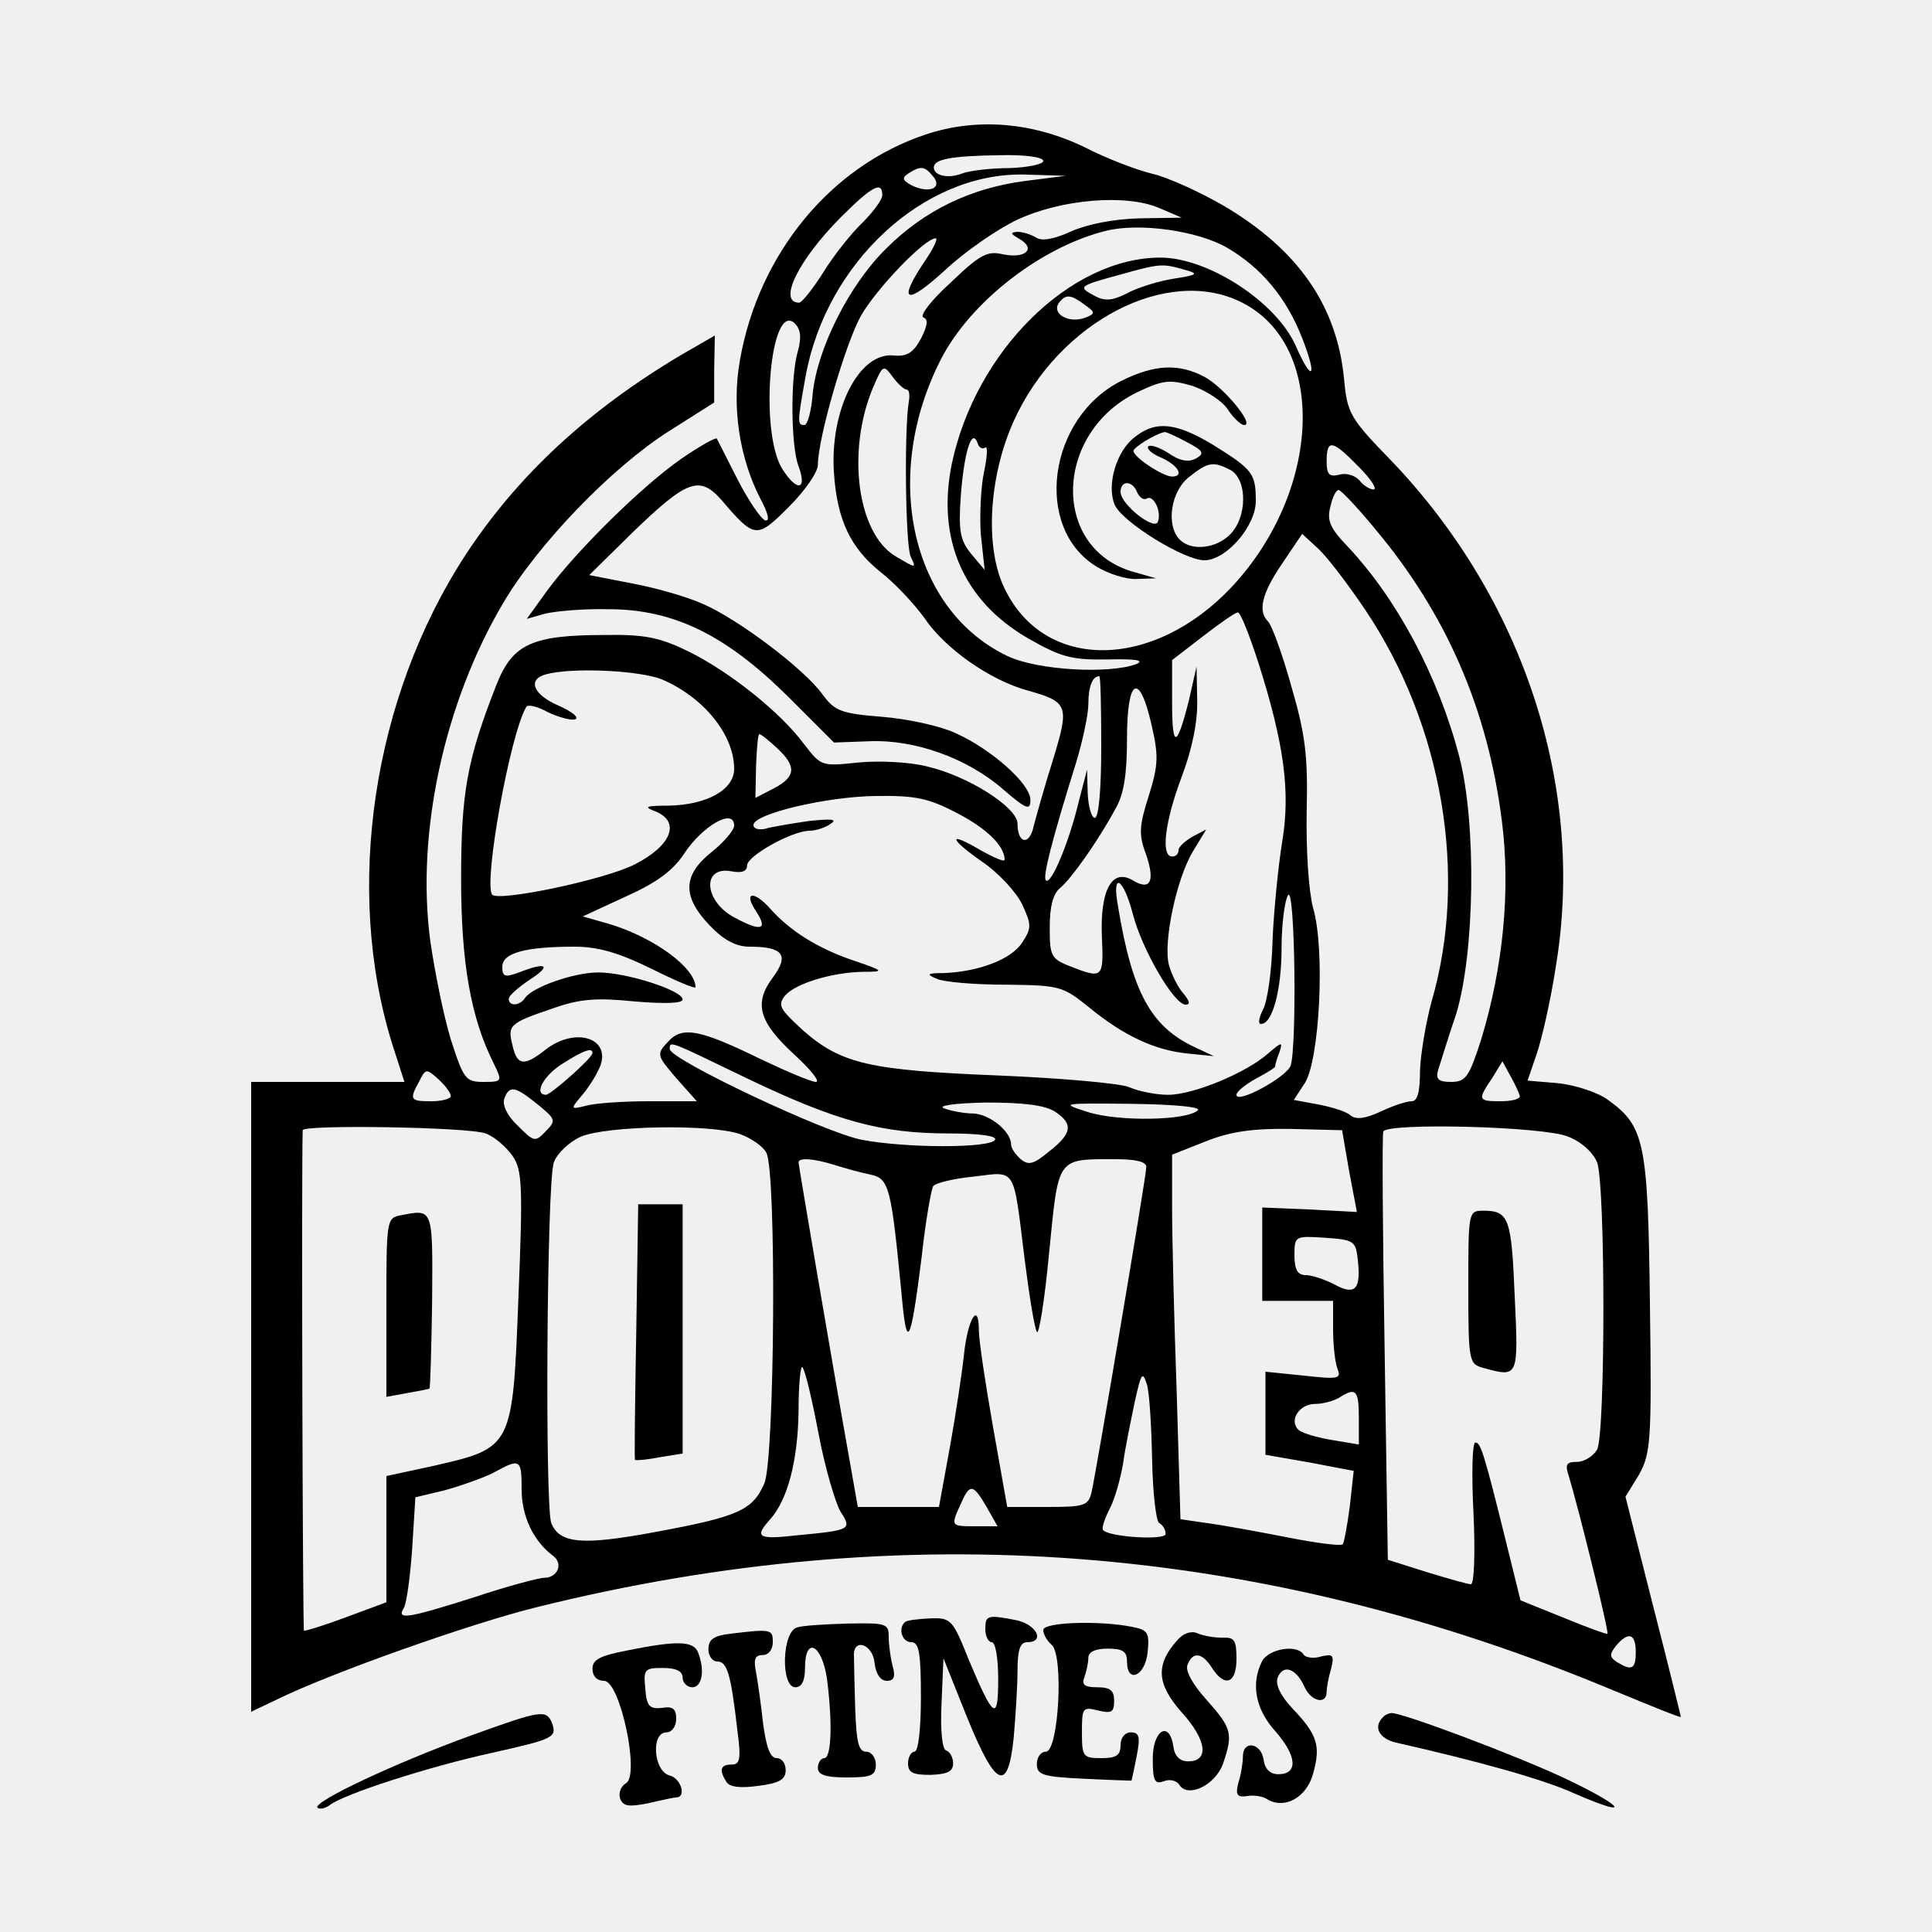
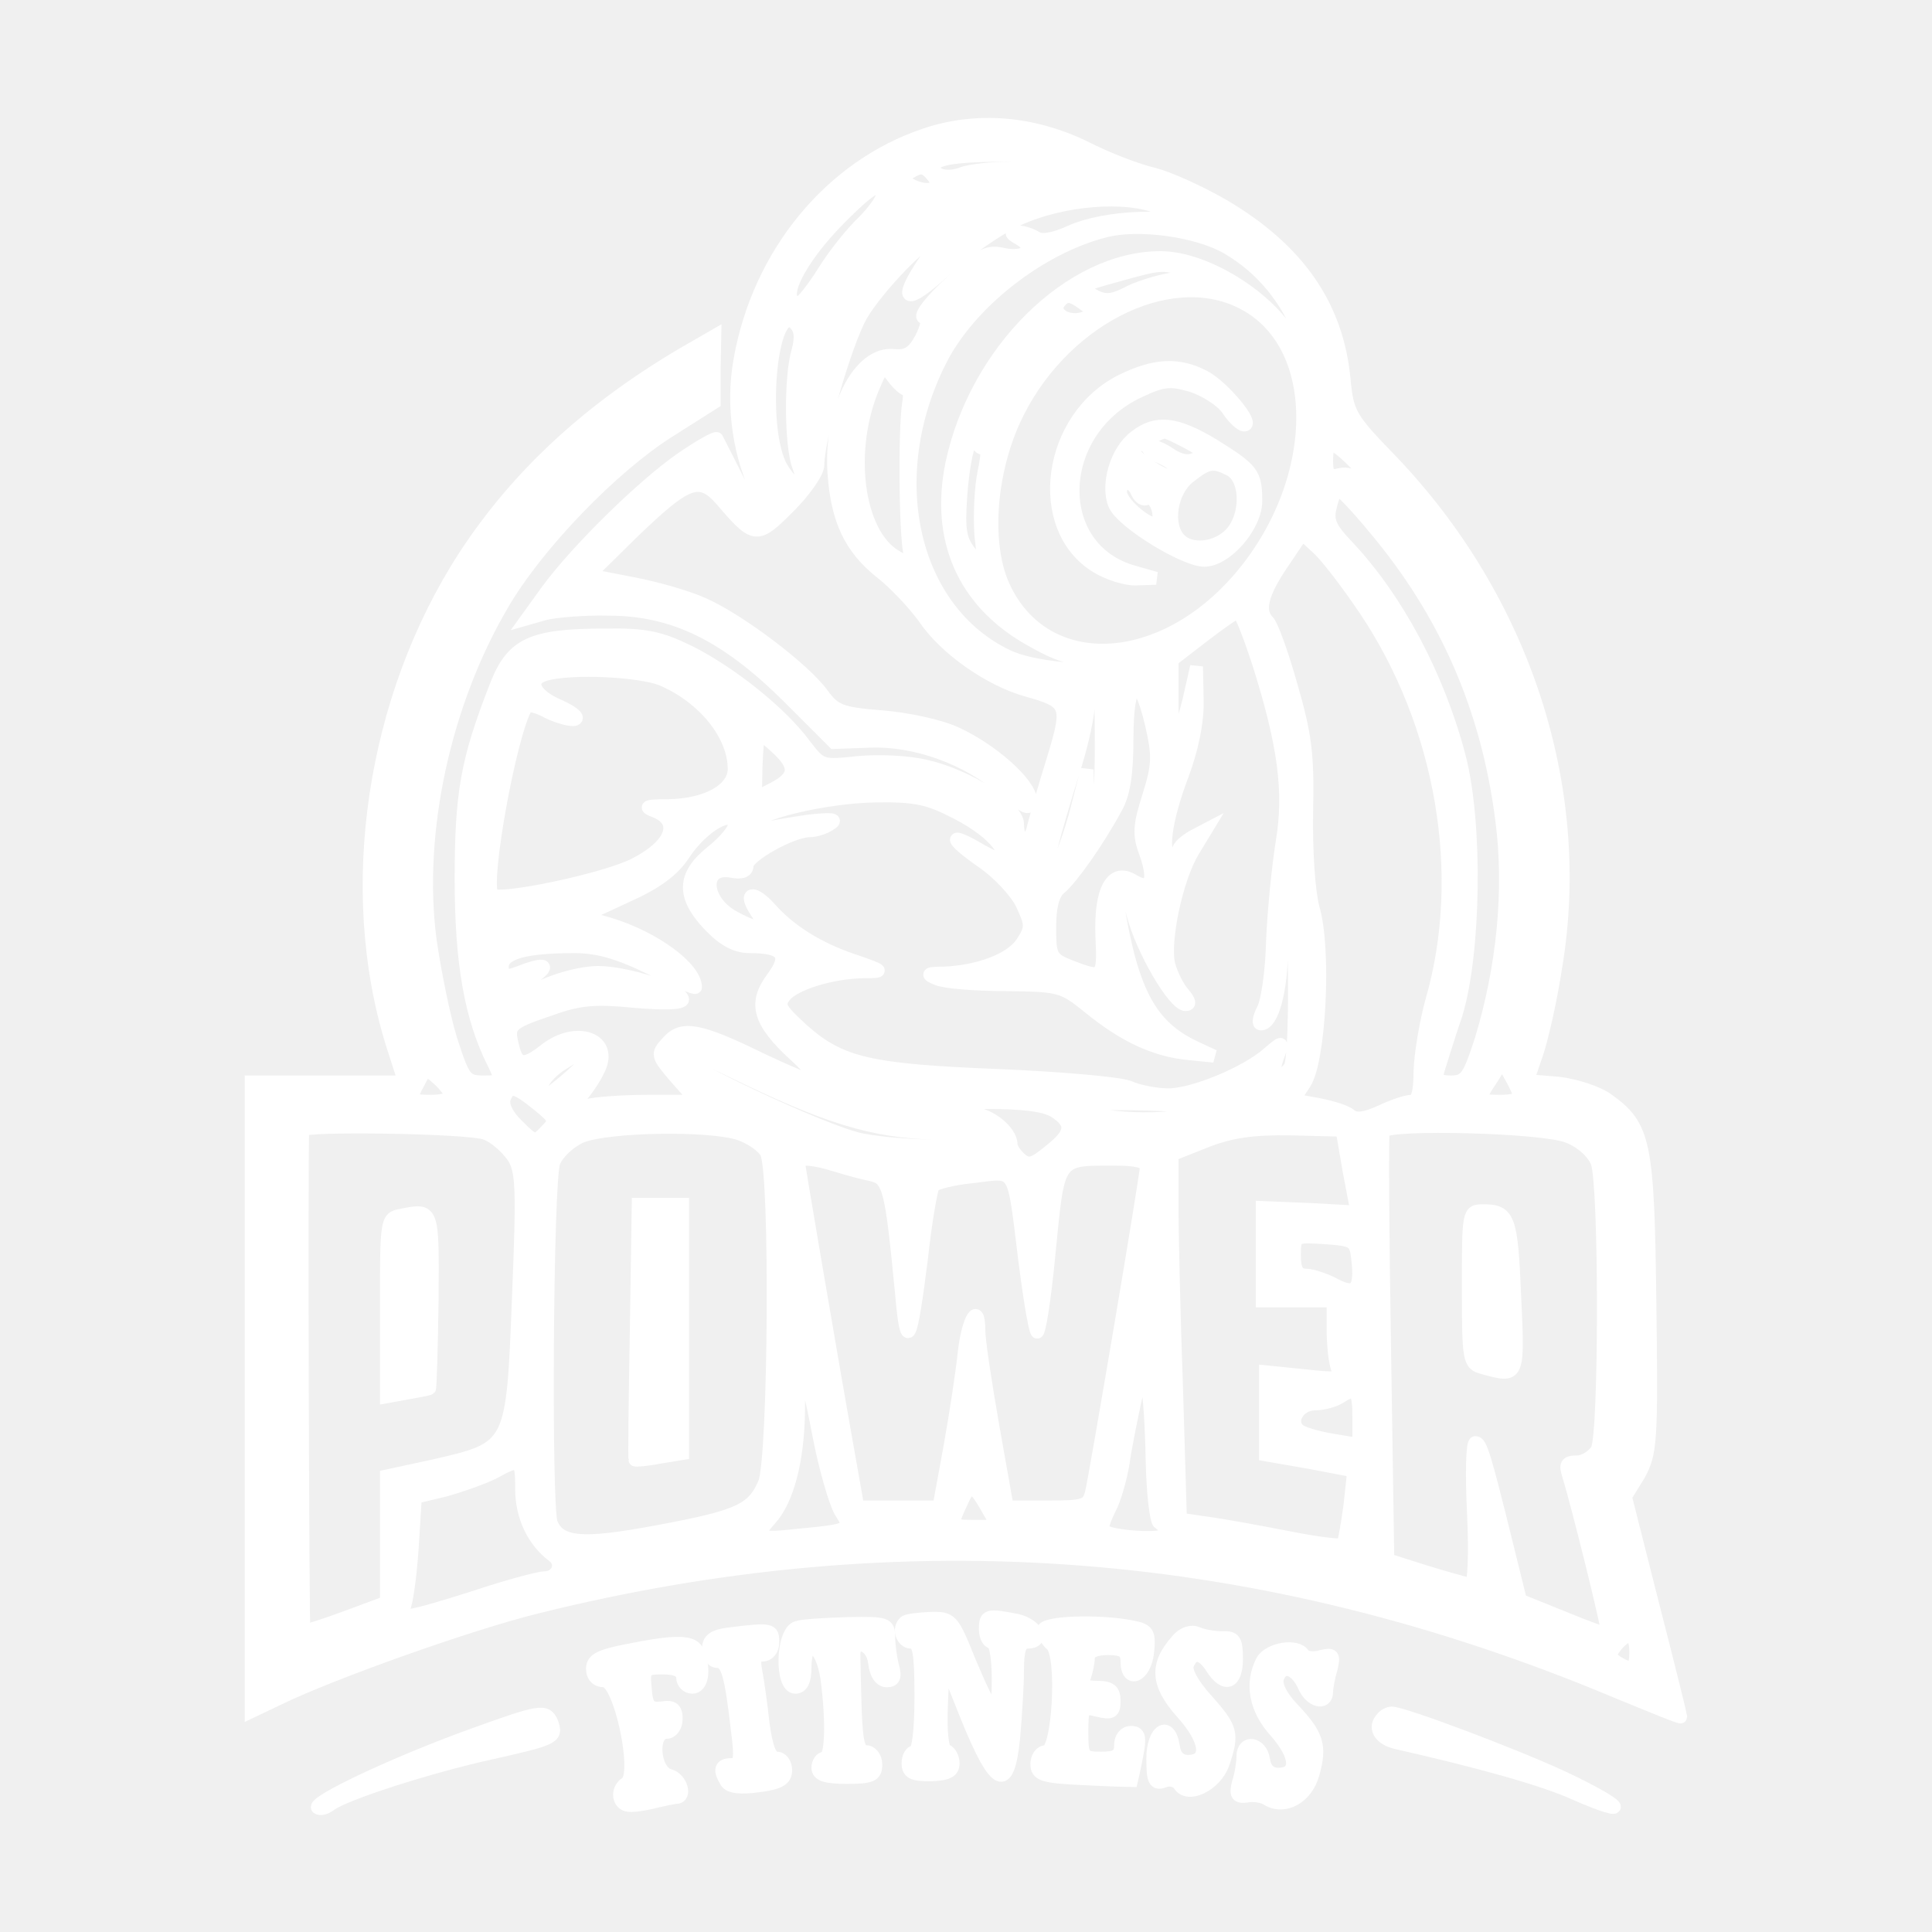
<svg xmlns="http://www.w3.org/2000/svg" version="1.0" width="300pt" height="300pt" viewBox="0 0 300 300" preserveAspectRatio="xMidYMid meet">
-   <g transform="translate(0,300) scale(0.1,-0.1)" fill="#000000" stroke="none">
+   <g transform="translate(0,300) scale(0.1,-0.1)" fill="#ffffff" stroke="white" stroke-width="20">
    <path d="M1437 2791 c-147 -49 -259 -185 -288 -350 -13 -72 -1 -151 31 -214 13 -24 16 -37 8 -35 -7 3 -26 31 -43 64 -16 32 -31 61 -32 63 -2 2 -27 -12 -56 -32 -60 -42 -162 -142 -208 -205 l-31 -43 28 8 c16 4 61 8 99 7 101 0 182 -40 278 -135 l72 -72 55 2 c70 3 152 -26 208 -75 36 -31 42 -33 42 -16 0 25 -61 79 -117 104 -24 11 -75 22 -114 25 -63 5 -73 9 -92 35 -28 39 -130 116 -185 140 -24 11 -73 25 -110 32 l-67 13 67 66 c85 82 104 89 138 51 52 -61 55 -61 105 -11 25 25 45 54 45 65 0 42 43 189 67 232 25 43 99 120 116 120 4 0 -4 -17 -18 -37 -42 -63 -28 -68 33 -12 31 29 82 64 112 78 69 32 169 40 220 18 l35 -15 -65 -1 c-40 -1 -81 -9 -106 -20 -26 -12 -46 -16 -55 -10 -8 5 -21 9 -29 9 -12 -1 -11 -3 3 -11 26 -15 10 -31 -25 -24 -25 6 -36 0 -82 -44 -30 -27 -49 -52 -42 -54 8 -3 6 -13 -4 -33 -12 -22 -22 -28 -42 -26 -54 6 -100 -85 -93 -183 5 -73 26 -116 72 -153 22 -17 52 -49 68 -71 32 -48 102 -97 160 -113 64 -18 66 -23 40 -108 -13 -41 -26 -88 -30 -103 -6 -30 -25 -28 -25 4 0 25 -76 74 -141 89 -28 7 -74 9 -106 6 -57 -6 -58 -6 -84 28 -37 50 -115 112 -179 144 -45 22 -68 27 -130 26 -114 0 -144 -14 -169 -77 -46 -117 -55 -168 -55 -302 0 -130 15 -216 51 -287 13 -27 13 -28 -16 -28 -28 0 -31 4 -51 66 -11 36 -25 105 -32 154 -22 167 22 369 113 523 54 92 169 211 257 267 l71 45 0 52 1 52 -52 -30 c-145 -86 -255 -188 -336 -312 -143 -220 -188 -517 -113 -758 l19 -59 -119 0 -119 0 0 -489 0 -489 42 20 c84 41 299 117 400 142 574 143 1127 100 1676 -130 56 -23 102 -42 102 -40 0 1 -19 79 -43 172 l-43 170 21 34 c18 33 20 50 17 264 -3 252 -8 277 -65 318 -16 12 -51 23 -77 26 l-48 4 14 41 c8 23 22 84 30 137 46 277 -50 570 -256 785 -64 66 -68 73 -73 127 -11 113 -71 200 -186 268 -36 21 -86 44 -111 50 -25 6 -72 24 -105 41 -80 39 -168 47 -248 20z m183 -41 c0 -5 -24 -10 -52 -11 -29 0 -62 -4 -73 -8 -22 -9 -45 -4 -45 9 0 13 28 18 103 19 39 1 67 -3 67 -9z m-171 -24 c15 -18 -6 -27 -33 -14 -15 8 -16 12 -5 19 19 12 25 11 38 -5z m143 -7 c-85 -11 -157 -46 -216 -105 -58 -57 -107 -156 -114 -225 -2 -27 -8 -49 -13 -49 -11 0 -11 4 2 76 32 176 183 316 339 313 l65 -2 -63 -8z m-222 -22 c0 -7 -14 -26 -30 -42 -17 -16 -45 -51 -61 -77 -17 -27 -34 -48 -38 -48 -34 0 -1 67 65 133 49 49 64 56 64 34z m536 -82 c53 -31 92 -78 116 -140 24 -61 16 -71 -10 -12 -30 68 -136 137 -210 137 -140 0 -287 -145 -324 -320 -24 -117 18 -213 118 -271 51 -29 67 -34 124 -33 42 1 58 -1 45 -7 -42 -16 -153 -10 -200 12 -150 71 -197 279 -104 461 45 88 153 173 254 199 52 14 145 1 191 -26z m-66 -34 c22 -6 20 -8 -19 -14 -24 -4 -56 -14 -72 -23 -22 -11 -34 -12 -50 -3 -26 14 -24 15 42 33 61 17 64 17 99 7z m89 -51 c132 -67 123 -292 -16 -441 -122 -130 -291 -132 -353 -3 -31 63 -25 173 14 260 70 155 240 243 355 184z m-245 -3 c17 -12 17 -14 2 -20 -28 -11 -57 8 -39 26 9 10 17 9 37 -6z m-445 -72 c-12 -40 -11 -148 1 -179 14 -38 -3 -40 -26 -3 -35 59 -18 260 20 225 9 -9 11 -21 5 -43z m169 -60 c4 0 5 -9 3 -20 -7 -44 -5 -221 3 -239 9 -19 9 -19 -23 0 -60 35 -77 164 -35 263 15 35 16 35 30 16 8 -11 18 -20 22 -20z m122 -90 c4 3 3 -14 -2 -38 -5 -23 -7 -67 -5 -97 l6 -55 -21 25 c-17 21 -20 35 -16 91 5 66 17 106 26 81 2 -7 7 -10 12 -7z m580 -30 c19 -19 29 -35 23 -35 -6 0 -16 6 -22 14 -7 8 -21 12 -31 9 -16 -4 -20 0 -20 21 0 35 9 33 50 -9z m25 -96 c110 -131 175 -279 197 -453 14 -108 2 -228 -32 -340 -19 -59 -24 -66 -47 -66 -19 0 -24 4 -20 18 3 9 15 49 28 87 29 95 32 296 5 400 -33 126 -97 245 -173 326 -28 29 -33 41 -27 63 3 14 9 26 13 25 3 0 29 -27 56 -60z m-15 -126 c120 -179 160 -412 103 -608 -9 -33 -17 -81 -18 -107 0 -34 -4 -48 -13 -48 -8 0 -29 -7 -48 -16 -24 -11 -38 -13 -47 -6 -6 6 -29 13 -50 17 l-38 7 17 26 c23 35 32 208 13 272 -7 27 -11 88 -10 150 2 88 -2 119 -24 195 -14 50 -30 94 -36 100 -16 16 -10 43 22 90 l31 46 25 -23 c14 -13 46 -55 73 -95z m-166 -82 c40 -126 50 -200 37 -278 -6 -37 -13 -106 -15 -153 -1 -47 -8 -96 -15 -108 -6 -12 -8 -22 -3 -22 18 0 32 53 32 118 0 37 5 74 10 82 11 17 14 -237 4 -265 -7 -18 -84 -60 -84 -45 0 5 14 16 30 25 17 9 30 17 30 19 0 3 3 13 7 23 5 16 3 15 -18 -3 -34 -30 -116 -64 -155 -64 -18 0 -45 5 -61 12 -15 6 -107 14 -203 18 -199 8 -244 18 -303 70 -36 33 -40 39 -28 54 15 18 71 36 121 37 34 0 34 1 -16 18 -53 18 -97 45 -128 80 -26 29 -42 26 -22 -4 19 -29 8 -32 -33 -10 -48 25 -52 81 -5 72 16 -3 24 0 24 9 0 15 70 54 97 54 10 0 25 5 33 11 11 7 1 8 -35 4 -27 -4 -58 -9 -67 -12 -10 -2 -18 0 -18 6 0 17 112 44 190 45 63 1 83 -4 127 -27 46 -24 73 -51 73 -72 0 -4 -16 3 -36 14 -52 31 -52 20 1 -17 25 -17 53 -47 62 -66 15 -32 15 -37 0 -60 -17 -26 -68 -45 -122 -47 -26 0 -27 -2 -10 -9 11 -5 59 -9 107 -9 84 -1 88 -2 130 -36 54 -44 102 -66 153 -71 l40 -4 -30 14 c-68 32 -97 85 -119 219 -10 54 8 45 23 -12 14 -55 64 -141 82 -141 8 0 6 6 -4 18 -8 9 -18 29 -22 44 -9 35 12 135 38 177 l20 33 -21 -11 c-12 -7 -22 -16 -22 -21 0 -6 -4 -10 -10 -10 -18 0 -11 55 15 124 16 42 25 86 24 119 l-1 52 -12 -53 c-19 -75 -26 -75 -26 -1 l0 64 48 37 c26 20 50 37 54 37 4 1 18 -35 32 -78z m-926 -26 c65 -28 112 -86 112 -139 0 -32 -42 -56 -102 -57 -36 0 -39 -2 -20 -9 39 -16 25 -53 -32 -82 -46 -24 -214 -59 -222 -47 -13 21 28 248 53 291 2 5 18 1 34 -8 17 -8 36 -13 42 -11 7 3 -5 12 -25 21 -40 17 -50 41 -20 49 41 11 145 6 180 -8z m682 -105 c0 -67 -4 -110 -10 -110 -5 0 -10 17 -11 38 l-1 37 -13 -50 c-15 -63 -43 -130 -51 -122 -5 5 8 58 47 183 10 33 19 74 19 91 0 26 6 43 17 43 2 0 3 -49 3 -110z m78 35 c11 -48 11 -62 -4 -110 -15 -47 -16 -61 -5 -90 15 -43 8 -59 -20 -42 -32 19 -51 -14 -48 -88 3 -64 1 -65 -48 -46 -31 12 -33 16 -33 61 0 32 5 52 16 61 18 15 59 73 86 123 13 22 18 53 18 109 0 94 19 105 38 22z m-581 -37 c30 -28 29 -44 -5 -62 l-29 -15 1 49 c1 28 3 50 5 50 3 0 15 -10 28 -22z m-67 -120 c0 -7 -16 -26 -35 -41 -45 -36 -46 -69 -3 -114 22 -23 41 -33 62 -33 52 0 62 -13 36 -48 -30 -40 -22 -69 35 -121 24 -22 39 -41 32 -41 -7 0 -45 16 -85 35 -96 47 -123 52 -145 27 -18 -19 -17 -21 13 -56 l32 -36 -73 0 c-41 0 -85 -3 -99 -7 -24 -6 -24 -5 -9 13 9 10 22 29 28 42 25 48 -33 70 -82 32 -33 -26 -44 -25 -51 6 -8 32 -6 35 62 58 42 15 68 17 127 11 48 -4 75 -3 75 3 0 14 -87 42 -131 42 -38 0 -103 -23 -114 -40 -8 -12 -25 -13 -25 -1 0 5 15 18 33 30 34 22 26 28 -17 11 -22 -8 -26 -7 -26 9 0 21 35 31 112 31 36 0 68 -9 119 -34 38 -19 69 -32 69 -29 0 30 -64 77 -133 98 l-42 12 67 31 c47 21 73 40 90 66 29 44 78 72 78 44z m21 -393 c138 -66 208 -85 312 -85 49 0 76 -4 72 -10 -8 -13 -137 -13 -206 0 -56 10 -299 125 -299 141 0 13 -3 14 121 -46z m-241 40 c0 -8 -64 -64 -72 -65 -20 0 -4 30 25 48 33 21 47 26 47 17z m1440 -67 c0 -5 -13 -8 -30 -8 -35 0 -36 2 -13 36 l16 26 13 -24 c7 -12 13 -26 14 -30z m-1660 0 c0 -4 -13 -8 -30 -8 -33 0 -35 2 -19 31 10 20 11 20 30 3 10 -9 19 -21 19 -26z m135 -13 c28 -23 29 -25 12 -42 -16 -17 -18 -16 -43 9 -17 16 -24 32 -21 42 8 21 16 20 52 -9z m803 -11 c29 -19 27 -34 -9 -62 -24 -20 -32 -22 -44 -12 -8 7 -15 17 -15 23 0 20 -33 47 -59 48 -14 0 -35 4 -45 8 -11 4 16 8 65 9 58 0 91 -4 107 -14z m222 2 c-16 -16 -122 -18 -170 -3 -44 14 -44 14 67 13 69 -1 108 -5 103 -10z m-1106 -36 c14 -5 32 -21 42 -35 15 -22 16 -47 9 -220 -9 -233 -9 -233 -131 -261 l-74 -16 0 -98 0 -98 -62 -23 c-35 -13 -64 -22 -66 -21 -2 1 -4 707 -2 777 0 9 258 5 284 -5z m395 -1 c17 -6 36 -19 41 -29 16 -30 13 -474 -3 -513 -18 -42 -40 -52 -170 -76 -113 -21 -148 -18 -161 14 -10 27 -7 531 4 560 5 14 24 32 42 40 40 17 201 20 247 4z m946 -58 l12 -63 -74 4 -73 3 0 -72 0 -73 55 0 55 0 0 -44 c0 -24 3 -52 7 -62 6 -15 1 -16 -53 -10 l-59 6 0 -64 0 -65 69 -12 68 -13 -6 -55 c-4 -30 -9 -57 -11 -59 -3 -3 -42 2 -87 11 -46 9 -101 19 -124 22 l-41 6 -6 202 c-4 111 -7 239 -7 283 l0 81 53 21 c38 15 73 20 132 19 l79 -2 11 -64z m340 54 c21 -8 39 -25 45 -40 13 -35 13 -421 0 -446 -6 -10 -20 -19 -31 -19 -17 0 -19 -4 -13 -22 13 -42 63 -242 60 -245 -1 -1 -32 10 -68 25 l-67 27 -21 85 c-36 146 -41 160 -49 160 -5 0 -6 -49 -3 -110 3 -62 1 -110 -4 -110 -5 0 -36 9 -69 19 l-60 19 -5 328 c-3 181 -4 332 -2 337 6 14 250 8 287 -8z m-1139 -44 c16 -5 41 -12 56 -15 29 -6 32 -21 48 -186 8 -90 14 -78 31 57 6 56 15 106 18 111 3 5 32 12 63 15 67 8 61 17 79 -128 7 -55 15 -106 19 -113 3 -7 12 48 19 122 15 151 11 146 104 146 31 0 47 -4 47 -12 0 -14 -77 -469 -85 -505 -5 -21 -11 -23 -68 -23 l-63 0 -22 124 c-12 68 -22 135 -22 150 0 46 -17 19 -23 -36 -3 -29 -13 -95 -22 -145 l-17 -93 -63 0 -63 0 -12 68 c-30 168 -80 463 -80 467 0 8 24 6 56 -4z m812 -144 c6 -49 -3 -59 -35 -42 -15 8 -36 15 -45 15 -13 0 -18 8 -18 31 0 30 1 30 48 27 43 -3 47 -5 50 -31z m-837 -273 c10 -53 26 -107 34 -121 18 -28 17 -29 -67 -37 -62 -7 -67 -3 -42 25 27 30 43 91 44 168 0 41 3 71 6 68 4 -4 15 -50 25 -103z m518 -41 c1 -50 6 -95 11 -98 6 -3 10 -11 10 -17 0 -10 -87 -5 -97 6 -3 2 2 17 10 33 8 15 17 47 21 71 3 23 12 66 18 95 10 45 12 49 19 27 4 -14 7 -66 8 -117z m321 66 l0 -42 -42 7 c-24 4 -47 11 -52 16 -15 15 2 40 26 40 13 0 30 5 38 10 25 16 30 12 30 -31z m-1300 -112 c0 -41 18 -80 49 -103 16 -12 7 -34 -14 -34 -8 0 -57 -13 -108 -30 -104 -33 -122 -36 -110 -17 4 6 10 48 13 92 l5 80 46 11 c25 7 59 19 75 27 42 23 44 22 44 -26z m722 -27 l17 -30 -34 0 c-39 0 -39 0 -23 35 14 32 19 31 40 -5z m1008 -225 c0 -27 -6 -30 -29 -16 -12 8 -12 12 -2 25 19 23 31 20 31 -9z" />
    <path d="M1742 2409 c-115 -57 -138 -229 -39 -289 18 -11 46 -20 62 -19 l30 1 -35 10 c-128 36 -124 216 6 279 40 19 50 20 85 10 21 -7 46 -23 55 -36 9 -14 21 -25 26 -25 17 0 -33 60 -62 75 -40 21 -77 19 -128 -6z" />
    <path d="M1763 2322 c-30 -22 -45 -76 -32 -106 12 -27 108 -86 139 -86 34 0 80 53 80 92 0 43 -5 49 -66 87 -58 35 -89 38 -121 13z m79 -8 c27 -14 29 -18 15 -26 -11 -6 -25 -4 -42 8 -14 9 -28 14 -32 11 -3 -4 6 -12 21 -18 26 -12 35 -29 16 -29 -14 0 -60 30 -60 40 0 5 33 26 48 29 2 1 17 -6 34 -15z m69 -44 c26 -15 26 -73 -1 -100 -22 -22 -60 -26 -78 -8 -22 22 -14 75 14 97 30 24 38 25 65 11z m-145 -35 c4 -8 10 -12 15 -9 10 6 23 -20 17 -36 -5 -15 -58 27 -58 46 0 19 19 18 26 -1z" />
    <path d="M623 1113 c-23 -4 -23 -7 -23 -143 l0 -139 33 6 c17 3 33 6 34 7 1 1 3 62 4 136 1 144 2 143 -48 133z" />
    <path d="M988 933 c-2 -109 -3 -199 -2 -200 0 -1 17 0 37 4 l37 6 0 193 0 194 -35 0 -34 0 -3 -197z" />
    <path d="M2280 1001 c0 -115 1 -119 23 -125 55 -15 55 -16 49 112 -5 121 -9 132 -49 132 -23 0 -23 -2 -23 -119z" />
    <path d="M1405 481 c-11 -10 -4 -31 10 -31 12 0 15 -16 15 -85 0 -50 -4 -85 -10 -85 -5 0 -10 -8 -10 -18 0 -15 8 -18 35 -18 26 1 35 5 35 18 0 9 -5 18 -11 20 -6 2 -9 31 -7 73 l3 70 36 -90 c45 -111 64 -120 73 -34 3 34 6 82 6 105 0 32 4 44 15 44 28 0 15 27 -16 34 -46 9 -49 8 -49 -14 0 -11 5 -20 10 -20 6 0 10 -26 10 -57 0 -67 -7 -62 -45 28 -26 65 -28 67 -61 66 -19 -1 -37 -3 -39 -6z" />
    <path d="M1238 473 c-24 -6 -26 -93 -3 -93 10 0 15 10 15 30 0 50 26 37 34 -16 9 -69 7 -124 -4 -124 -5 0 -10 -7 -10 -15 0 -11 12 -15 45 -15 38 0 45 3 45 20 0 11 -7 20 -15 20 -12 0 -15 15 -17 65 -1 36 -2 73 -2 83 -2 29 29 20 32 -10 2 -17 9 -28 19 -28 11 0 14 6 9 23 -3 12 -6 32 -6 45 0 21 -4 22 -62 21 -35 -1 -71 -3 -80 -6z" />
    <path d="M1620 469 c0 -7 6 -17 13 -23 19 -16 11 -166 -9 -166 -8 0 -14 -9 -14 -19 0 -17 9 -20 73 -23 39 -2 73 -3 74 -3 0 0 4 17 8 38 6 30 4 37 -9 37 -9 0 -16 -8 -16 -20 0 -16 -7 -20 -30 -20 -28 0 -30 2 -30 40 0 38 1 40 25 34 21 -5 25 -3 25 15 0 16 -6 21 -26 21 -20 0 -25 4 -20 16 3 9 6 22 6 30 0 9 11 14 30 14 23 0 30 -4 30 -20 0 -35 28 -23 32 14 3 31 1 35 -25 40 -51 10 -137 7 -137 -5z" />
    <path d="M1133 463 c-25 -3 -33 -9 -33 -24 0 -10 6 -19 14 -19 15 0 21 -19 31 -107 6 -45 4 -53 -9 -53 -17 0 -20 -8 -8 -27 5 -8 22 -10 50 -6 32 4 42 10 42 24 0 11 -6 19 -14 19 -10 0 -16 17 -21 53 -3 28 -8 64 -11 80 -4 20 -2 27 10 27 9 0 16 8 16 20 0 20 -2 21 -67 13z" />
    <path d="M1828 453 c-34 -38 -32 -68 7 -112 39 -43 43 -76 10 -76 -13 0 -21 8 -23 23 -6 41 -32 26 -32 -19 0 -34 3 -40 17 -35 9 4 20 1 24 -5 13 -22 56 -1 68 32 16 47 14 55 -25 99 -22 24 -34 46 -30 55 8 21 23 19 38 -5 20 -31 38 -24 38 14 0 29 -3 34 -22 33 -13 0 -30 3 -39 7 -9 4 -22 0 -31 -11z" />
    <path d="M973 437 c-41 -8 -53 -14 -53 -28 0 -12 7 -19 18 -19 25 0 56 -147 34 -159 -8 -5 -12 -15 -9 -24 5 -12 13 -13 44 -7 21 5 40 9 43 9 16 0 8 29 -10 34 -25 6 -30 67 -5 67 8 0 15 9 15 21 0 15 -5 20 -22 17 -19 -2 -24 2 -26 30 -3 30 -1 32 27 32 21 0 31 -5 31 -15 0 -8 7 -15 15 -15 15 0 20 26 9 54 -7 18 -32 19 -111 3z" />
    <path d="M1960 421 c-18 -35 -11 -75 21 -110 33 -38 35 -66 4 -66 -13 0 -21 8 -23 23 -4 26 -32 30 -32 5 0 -10 -3 -29 -7 -41 -5 -19 -2 -23 13 -21 10 2 25 0 32 -5 27 -16 61 3 71 40 12 43 7 60 -32 101 -19 20 -27 38 -23 48 8 21 28 15 41 -13 10 -24 35 -30 35 -9 0 6 3 23 7 36 5 21 3 23 -15 19 -12 -4 -25 -2 -28 3 -10 16 -53 9 -64 -10z" />
    <path d="M731 305 c-116 -42 -246 -103 -238 -112 4 -3 12 -1 19 4 21 17 155 60 251 81 98 22 102 24 94 47 -9 21 -18 19 -126 -20z" />
    <path d="M2147 333 c-15 -15 -5 -33 21 -39 128 -29 229 -57 277 -79 92 -40 77 -20 -16 24 -77 36 -250 101 -268 101 -4 0 -11 -3 -14 -7z" />
  </g>
</svg>
